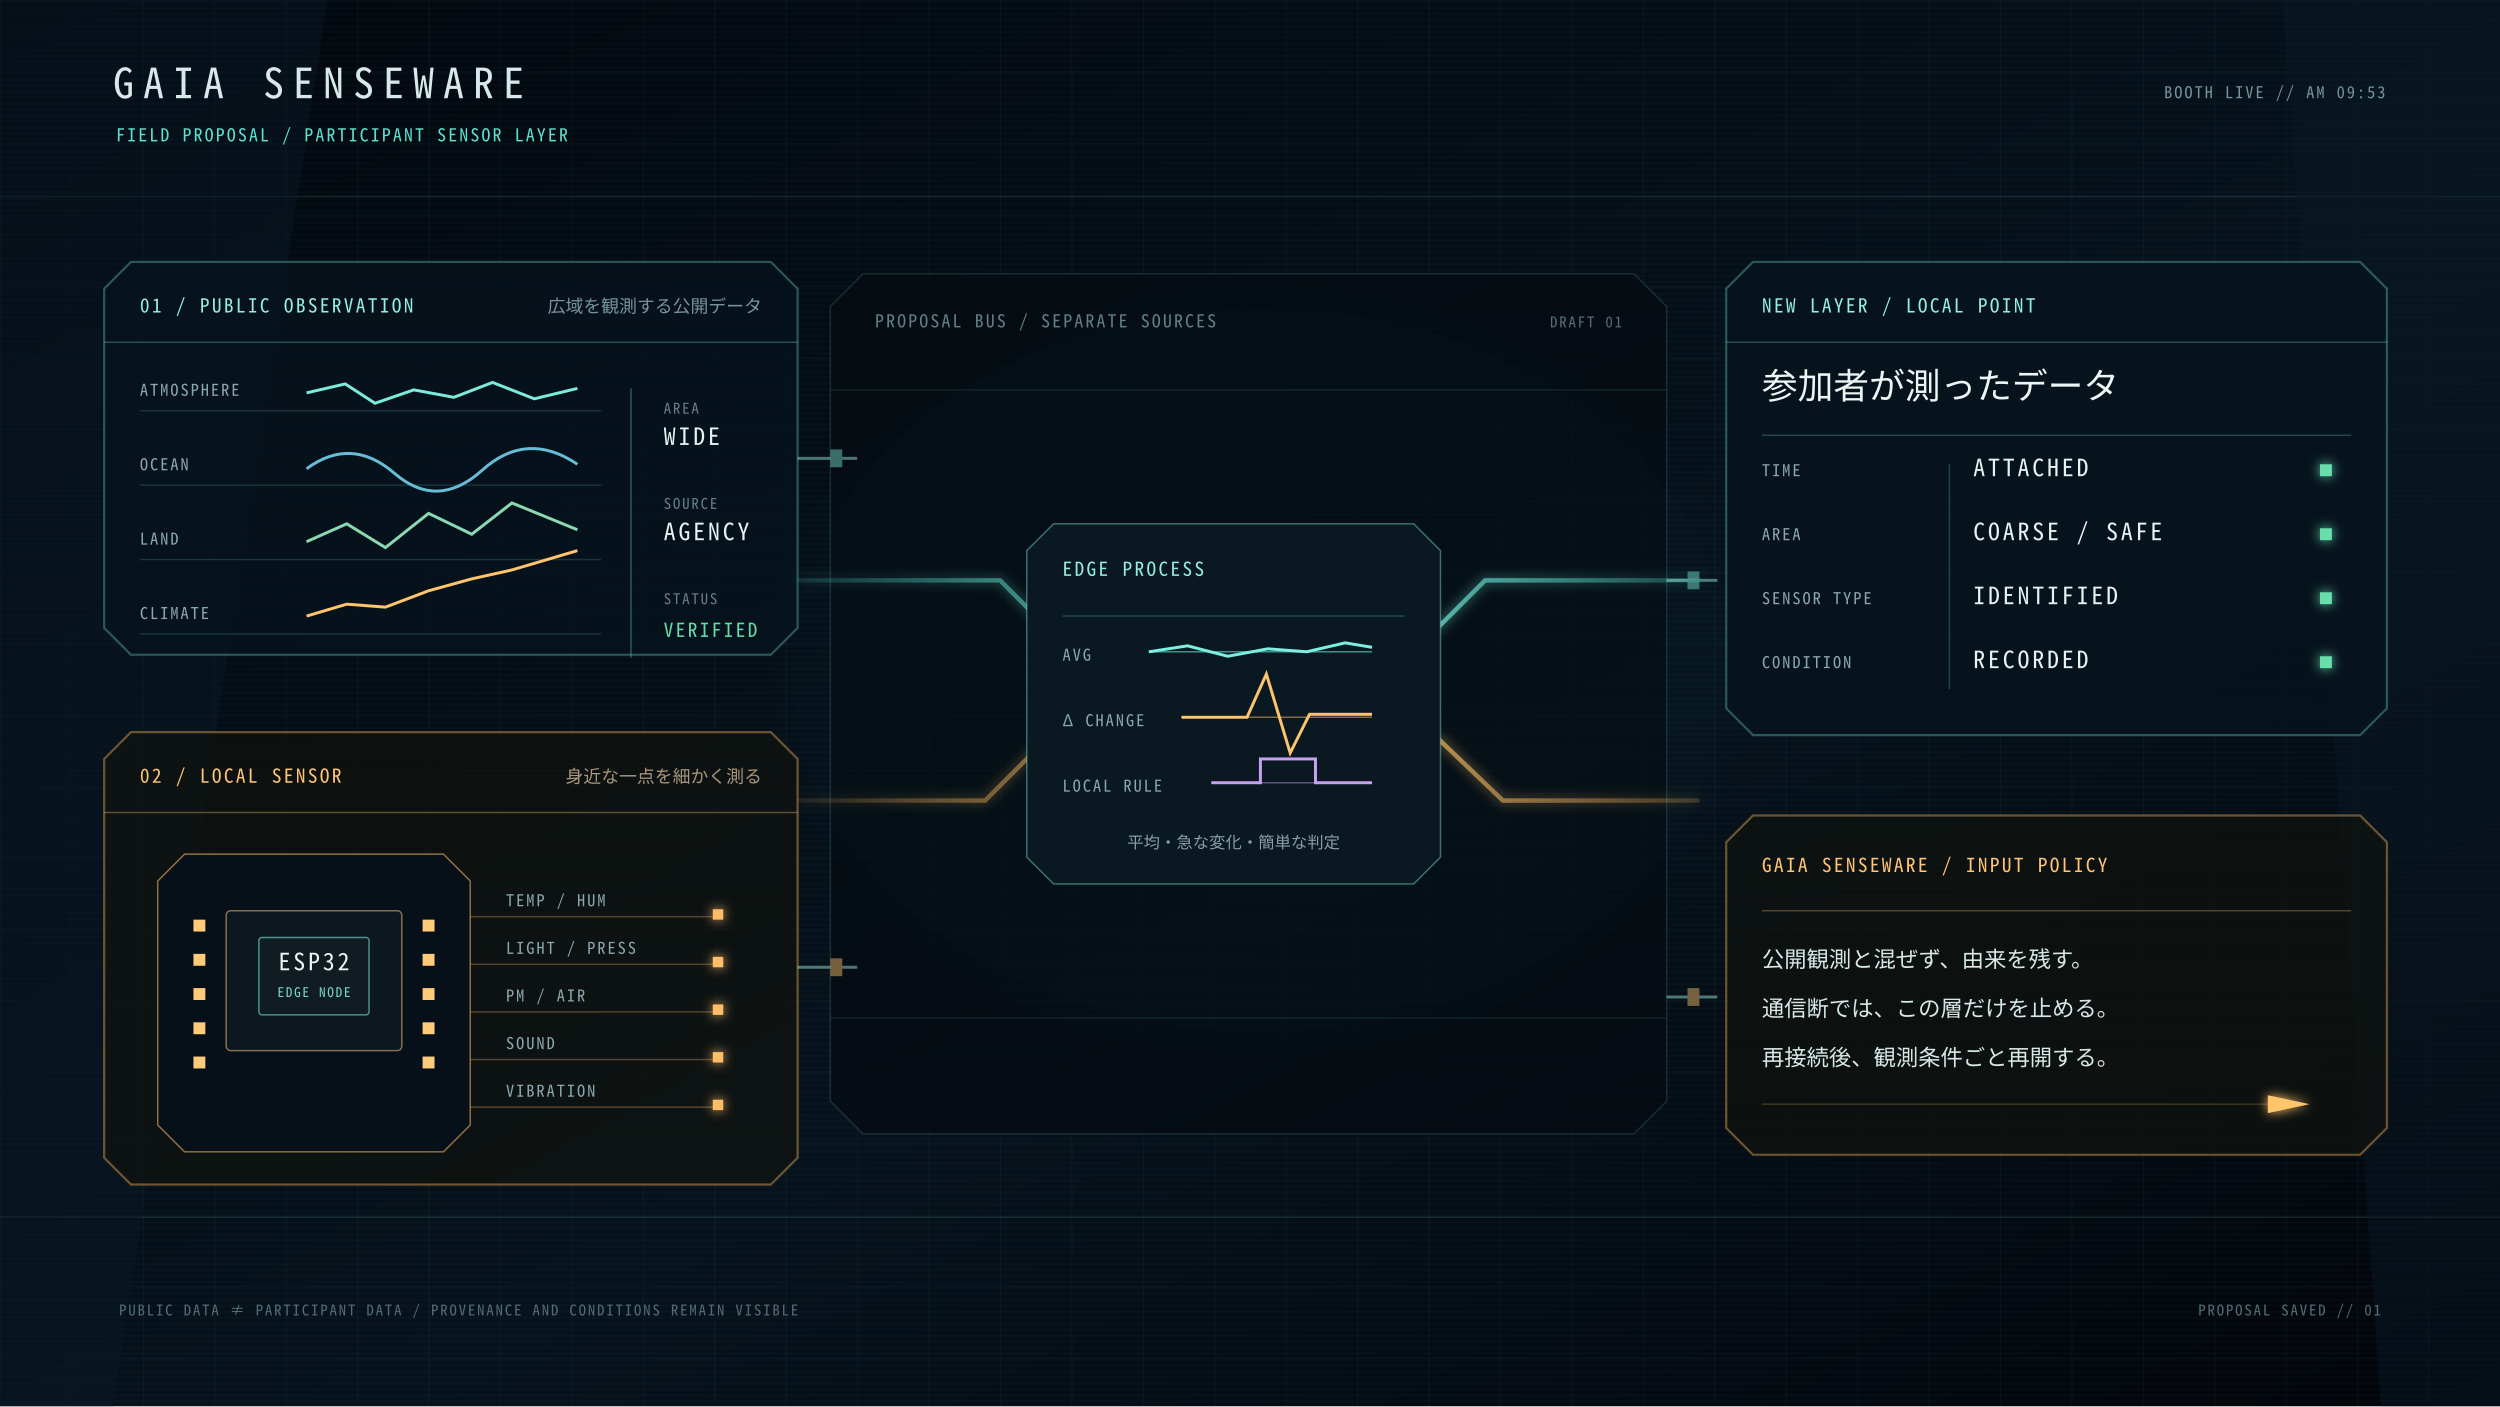
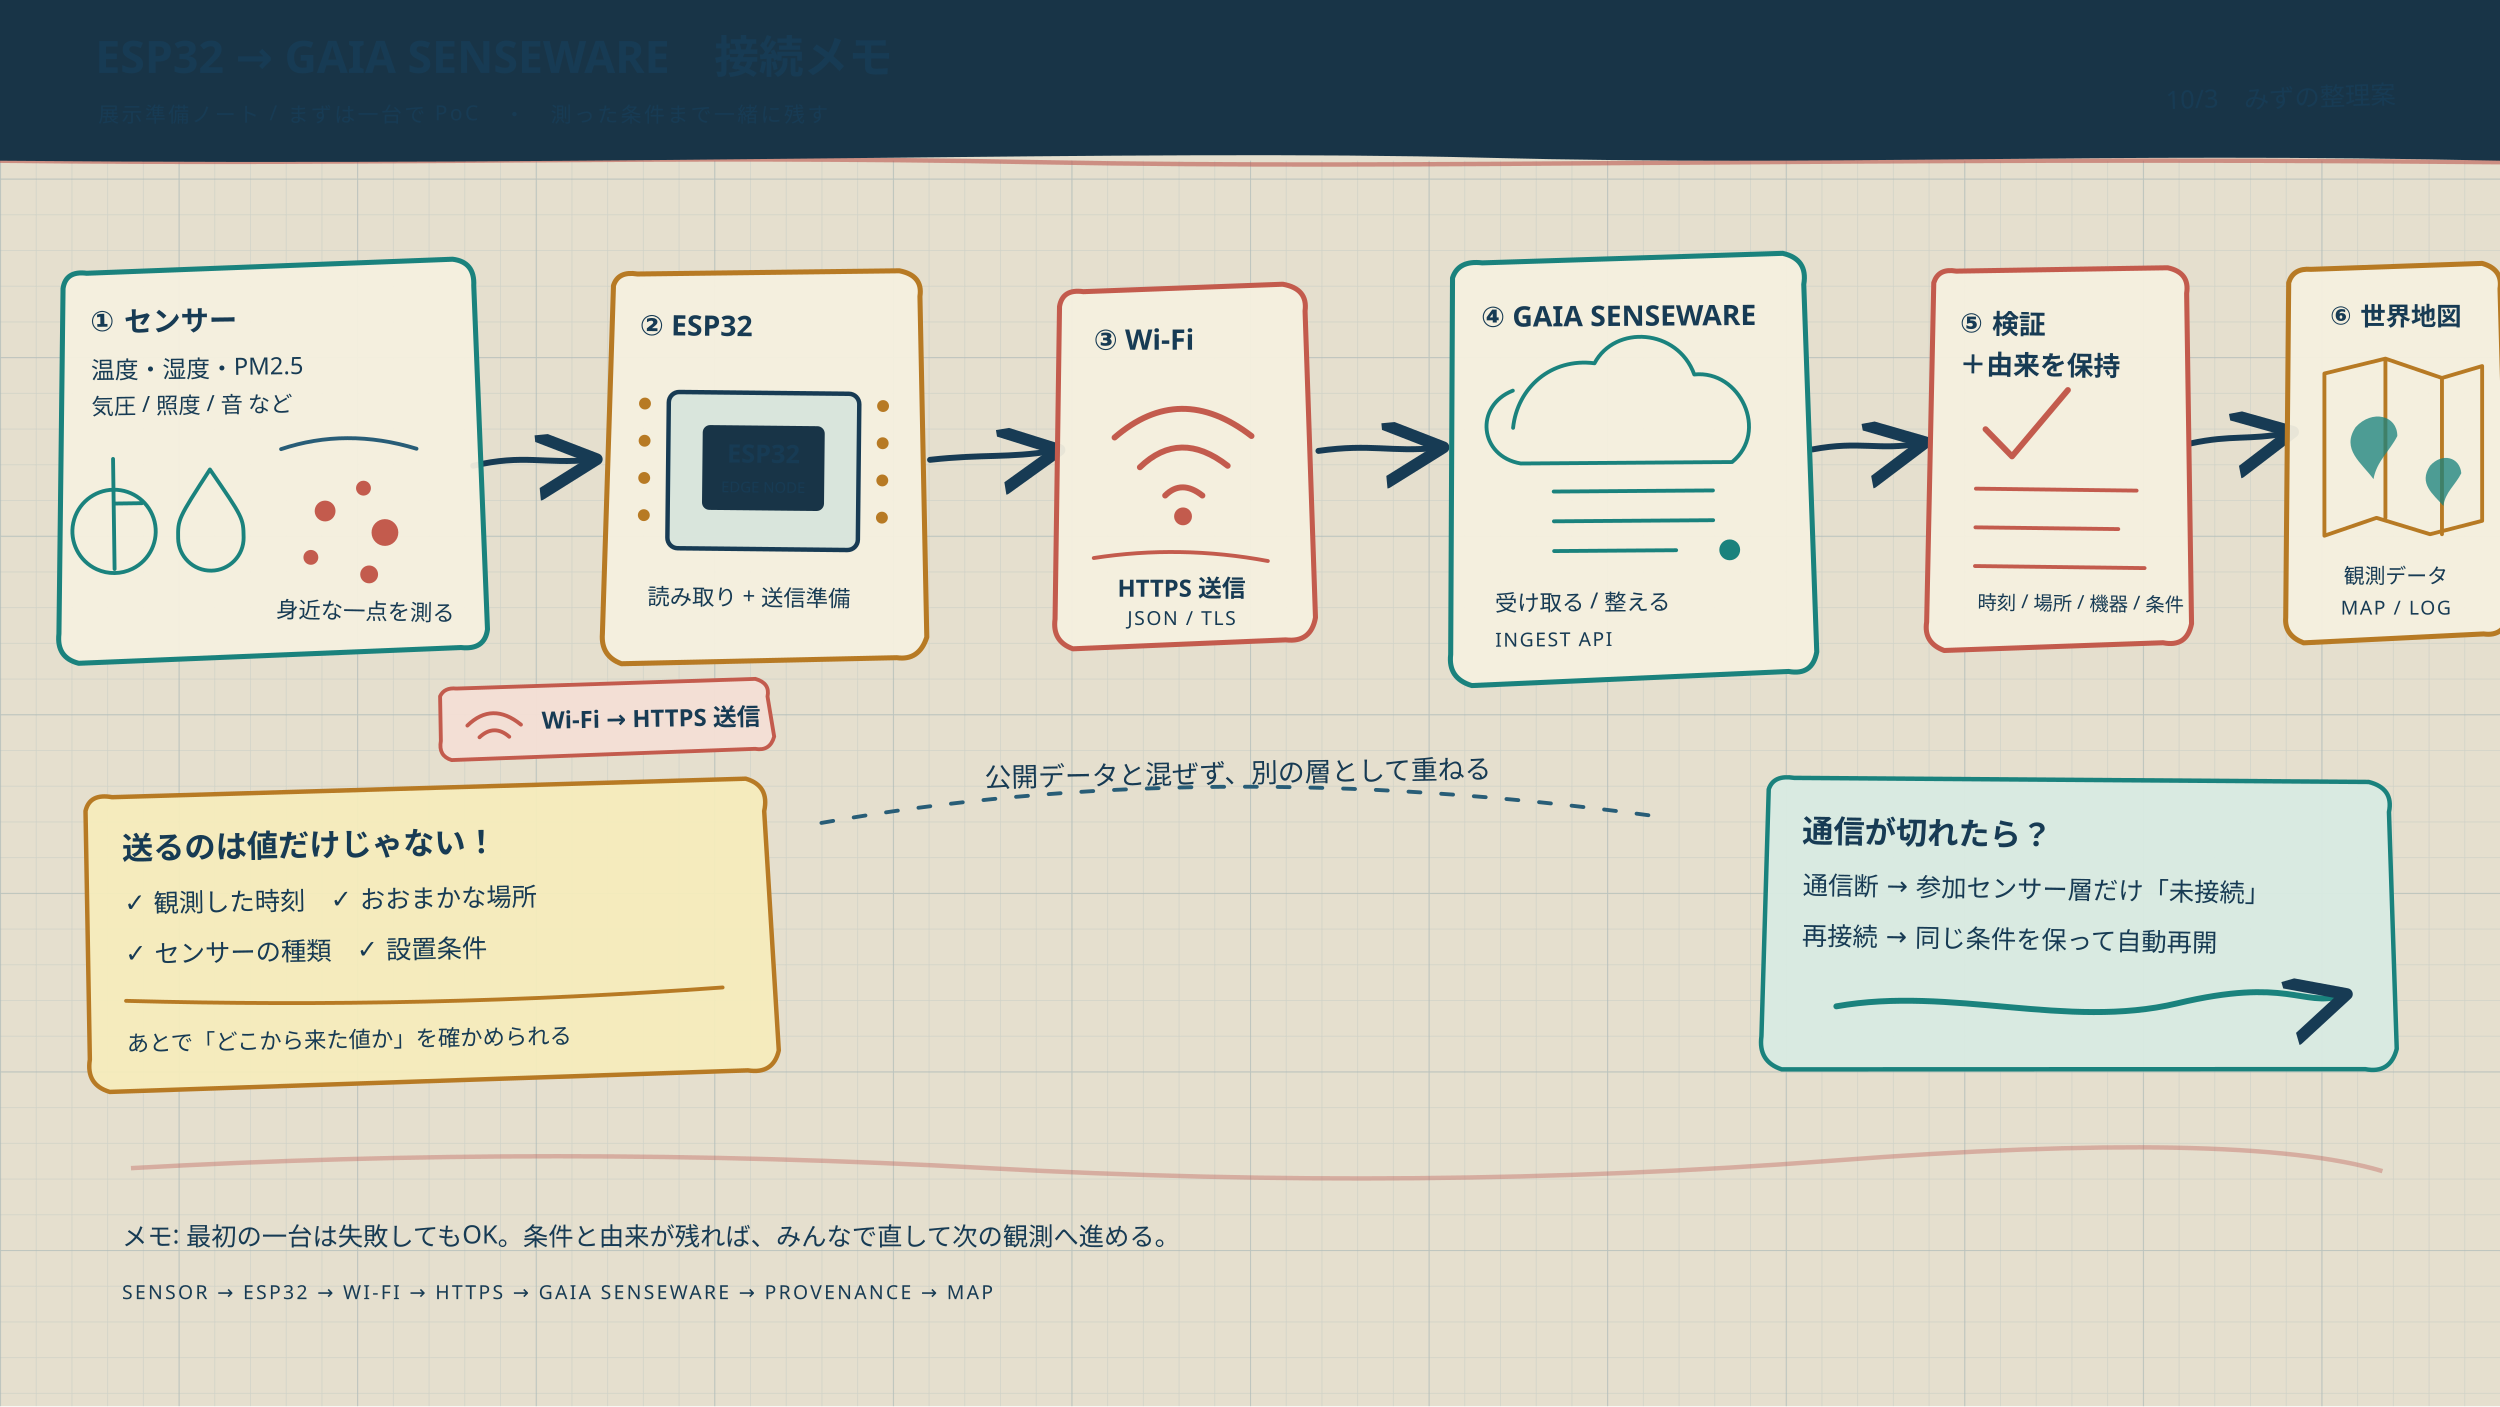
<svg xmlns="http://www.w3.org/2000/svg" width="1680" height="945" viewBox="0 0 1680 945" role="img" aria-labelledby="title desc">
  <defs>
-     <linearGradient id="bg" x1="0" y1="0" x2="1" y2="1">
-       <stop offset="0" stop-color="#02070d" />
-       <stop offset="0.58" stop-color="#06121c" />
-       <stop offset="1" stop-color="#02050a" />
-     </linearGradient>
-     <linearGradient id="cyanBus" x1="0" y1="0" x2="1" y2="0">
-       <stop offset="0" stop-color="#55e5d2" stop-opacity="0.12" />
-       <stop offset="0.55" stop-color="#8ef7e9" stop-opacity="0.92" />
-       <stop offset="1" stop-color="#55e5d2" stop-opacity="0.2" />
-     </linearGradient>
-     <linearGradient id="amberBus" x1="0" y1="0" x2="1" y2="0">
-       <stop offset="0" stop-color="#ffb45a" stop-opacity="0.08" />
-       <stop offset="0.55" stop-color="#ffc46c" stop-opacity="0.9" />
-       <stop offset="1" stop-color="#ffb45a" stop-opacity="0.18" />
-     </linearGradient>
-     <pattern id="grid" width="48" height="48" patternUnits="userSpaceOnUse">
-       <path d="M48 0H0V48" fill="none" stroke="#63dccc" stroke-opacity="0.055" stroke-width="1" />
+     <pattern id="smallGrid" width="24" height="24" patternUnits="userSpaceOnUse">
+       <path d="M24 0H0V24" fill="none" stroke="#4b82a0" stroke-opacity=".13" stroke-width="1" />
    </pattern>
-     <pattern id="scan" width="4" height="4" patternUnits="userSpaceOnUse">
-       <path d="M0 1.5H1680" stroke="#dffef8" stroke-opacity="0.022" />
+     <pattern id="largeGrid" width="120" height="120" patternUnits="userSpaceOnUse">
+       <path d="M120 0H0V120" fill="none" stroke="#315f7a" stroke-opacity=".14" stroke-width="1.5" />
    </pattern>
-     <filter id="glow" x="-100%" y="-100%" width="300%" height="300%">
-       <feGaussianBlur stdDeviation="4" result="b" />
-       <feMerge>
-         <feMergeNode in="b" />
-         <feMergeNode in="SourceGraphic" />
-       </feMerge>
-     </filter>
-     <filter id="soft" x="-40%" y="-40%" width="180%" height="180%">
-       <feGaussianBlur stdDeviation="18" />
-     </filter>
+     <marker id="arrow" markerWidth="12" markerHeight="12" refX="9" refY="5" orient="auto" markerUnits="strokeWidth">
+       <path d="M0 0L10 5L0 10" fill="none" stroke="#173b54" stroke-width="2" stroke-linecap="round" stroke-linejoin="round" />
+     </marker>
    <style>
-       .mono{font-family:"IBM Plex Mono","Noto Sans Mono CJK JP","Yu Gothic UI",monospace;letter-spacing:.12em}
-       .jp{font-family:"Noto Sans JP","Yu Gothic","Hiragino Kaku Gothic ProN",sans-serif}
-       .hair{fill:none;stroke:#86eadb;stroke-opacity:.28;stroke-width:1}
-       .hair-a{fill:none;stroke:#ffc46c;stroke-opacity:.3;stroke-width:1}
-       .panel{fill:#07131d;fill-opacity:.82;stroke:#70dccc;stroke-opacity:.34;stroke-width:1.5}
-       .panel-a{fill:#10120f;fill-opacity:.72;stroke:#ffb65d;stroke-opacity:.4;stroke-width:1.5}
-       .tiny{font-size:11px;fill:#8aa8ad}
-       .label{font-size:13px;fill:#96eee1}
-       .label-a{font-size:13px;fill:#ffc577}
-       .value{font-size:16px;fill:#e3f4f2}
+       .hand{font-family:"Segoe Print","Yu Gothic","Hiragino Kaku Gothic ProN",sans-serif;fill:#173b54}
+       .sans{font-family:"Yu Gothic UI","Hiragino Kaku Gothic ProN",sans-serif;fill:#173b54}
+       .line{fill:none;stroke:#173b54;stroke-width:4;stroke-linecap:round;stroke-linejoin:round}
+       .thin{fill:none;stroke:#285d77;stroke-width:2.6;stroke-linecap:round;stroke-linejoin:round}
+       .node{fill:#f5f0df;fill-opacity:.94;stroke:#173b54;stroke-width:3.4;stroke-linecap:round;stroke-linejoin:round}
+       .teal{stroke:#1a827d}.coral{stroke:#c35b4d}.amber{stroke:#b77a24}
+       .note{font-size:19px;font-weight:700}.mini{font-size:15px}.tech{font-size:13px;letter-spacing:.08em}
    </style>
  </defs>
-   <rect width="1680" height="945" fill="url(#bg)" />
-   <rect width="1680" height="945" fill="url(#grid)" />
-   <rect width="1680" height="945" fill="url(#scan)" />
-   <path d="M0 132H1680M0 818H1680" stroke="#8ceade" stroke-opacity="0.12" />
-   <path d="M0 0L220 0L76 945H0ZM1680 0H1534L1600 945H1680Z" fill="#0b1b27" fill-opacity="0.44" />
-   <g class="mono">
-     <text x="76" y="66" font-size="28" fill="#d8e9eb" letter-spacing=".22em">GAIA SENSEWARE</text>
-     <text x="78" y="95" font-size="12" fill="#5de2d0">FIELD PROPOSAL / PARTICIPANT SENSOR LAYER</text>
-     <text x="1603" y="66" font-size="11" fill="#76949a" text-anchor="end">BOOTH LIVE // AM 09:53</text>
+   <rect width="1680" height="945" fill="#e5dfce" />
+   <rect y="108" width="1680" height="837" fill="url(#smallGrid)" />
+   <rect y="108" width="1680" height="837" fill="url(#largeGrid)" />
+   <path d="M0 108C268 111 436 104 698 109S1234 105 1680 109" fill="none" stroke="#bd5d54" stroke-opacity=".62" stroke-width="3" />
+   <path d="M0 0H1680V108C1410 102 1232 112 998 106S432 112 0 108Z" fill="#183447" />
+   <text class="hand" x="64" y="49" fill="#fff7e5" font-size="30" font-weight="700">ESP32 → GAIA SENSEWARE　接続メモ</text>
+   <text class="sans" x="66" y="82" fill="#bfe4dc" font-size="14" letter-spacing=".12em">展示準備ノート / まずは一台で PoC　・　測った条件まで一緒に残す</text>
+   <text class="hand" x="1610" y="68" fill="#f2c27f" font-size="17" text-anchor="end" transform="rotate(-2 1610 68)">10/3　みずの整理案</text>
+   <path class="line" d="M318 313C352 305 366 312 397 309" marker-end="url(#arrow)" />
+   <path class="line" d="M625 309C661 305 677 308 708 303" marker-end="url(#arrow)" />
+   <path class="line" d="M886 303C922 298 934 304 966 301" marker-end="url(#arrow)" />
+   <path class="line" d="M1218 302C1250 296 1263 303 1290 298" marker-end="url(#arrow)" />
+   <path class="line" d="M1472 298C1500 292 1511 296 1537 291" marker-end="url(#arrow)" />
+   <g transform="translate(34 176) rotate(-.8 142 134)">
+     <path class="node teal" d="M10 16Q12 4 26 6L272 0Q287 2 286 18L292 249Q290 263 274 261L17 268Q2 264 4 248Z" />
+     <text class="hand note" x="28" y="45">① センサー</text>
+     <text class="sans" x="28" y="77" font-size="16">温度・湿度・PM2.5</text>
+     <text class="sans" x="28" y="101" font-size="15">気圧 / 照度 / 音 など</text>
+     <path class="thin teal" d="M42 205V131M42 161H61M54 205A28 28 0 1 0 30 205A28 28 0 0 0 54 205Z" />
+     <path class="thin teal" d="M107 139c-22 33-22 33-22 46a22 22 0 0 0 44 0c0-13 0-13-22-46Z" />
+     <circle cx="184" cy="168" r="7" fill="#c35b4d" />
+     <circle cx="210" cy="153" r="5" fill="#c35b4d" />
+     <circle cx="224" cy="183" r="9" fill="#c35b4d" />
+     <circle cx="174" cy="199" r="5" fill="#c35b4d" />
+     <circle cx="213" cy="211" r="6" fill="#c35b4d" />
+     <path class="thin" d="M155 126Q199 112 246 127" />
+     <text class="hand mini" x="150" y="239" transform="rotate(2 150 239)">身近な一点を測る</text>
  </g>
-   <g transform="translate(70 176)">
-     <path class="panel" d="M0 18L18 0H448L466 18V246L448 264H18L0 246Z" />
-     <path d="M0 54H466" stroke="#73e7d7" stroke-opacity=".3" />
-     <text class="mono label" x="24" y="34">01 / PUBLIC OBSERVATION</text>
-     <text class="jp" x="442" y="34" font-size="12" fill="#77949b" text-anchor="end">広域を観測する公開データ</text>
-     <g transform="translate(24 78)">
-       <path d="M0 22H310" stroke="#70dccc" stroke-opacity=".18" />
-       <path d="M0 72H310" stroke="#70dccc" stroke-opacity=".18" />
-       <path d="M0 122H310" stroke="#70dccc" stroke-opacity=".18" />
-       <path d="M0 172H310" stroke="#70dccc" stroke-opacity=".18" />
-       <text class="mono tiny" x="0" y="12">ATMOSPHERE</text>
-       <text class="mono tiny" x="0" y="62">OCEAN</text>
-       <text class="mono tiny" x="0" y="112">LAND</text>
-       <text class="mono tiny" x="0" y="162">CLIMATE</text>
-       <path d="M112 10L138 4L158 17L184 8L211 13L237 3L265 14L294 7" fill="none" stroke="#7cebdc" stroke-width="2" />
-       <path d="M112 61Q142 39 171 64T230 62T294 58" fill="none" stroke="#67bdd7" stroke-width="2" />
-       <path d="M112 110L139 98L165 114L194 91L223 105L250 84L294 102" fill="none" stroke="#8bd9b0" stroke-width="2" />
-       <path d="M112 160L139 152L165 154L194 143L223 135L250 129L294 116" fill="none" stroke="#ffc46c" stroke-width="2" />
-       <path d="M330 7V188" stroke="#70dccc" stroke-opacity=".35" />
-       <text class="mono" x="352" y="24" font-size="10" fill="#637f86">AREA</text>
-       <text class="mono value" x="352" y="45">WIDE</text>
-       <text class="mono" x="352" y="88" font-size="10" fill="#637f86">SOURCE</text>
-       <text class="mono value" x="352" y="109">AGENCY</text>
-       <text class="mono" x="352" y="152" font-size="10" fill="#637f86">STATUS</text>
-       <text class="mono" x="352" y="174" font-size="13" fill="#64ddaa">VERIFIED</text>
+   <g transform="translate(402 181) rotate(.6 109 132)">
+     <path class="node amber" d="M9 12Q12 2 25 4L201 0Q217 3 215 17L222 246Q217 262 202 260L17 266Q3 261 4 246Z" />
+     <text class="hand note" x="27" y="45">② ESP32</text>
+     <rect x="47" y="83" width="128" height="105" rx="7" fill="#d9e5dc" stroke="#173b54" stroke-width="3" />
+     <rect x="70" y="105" width="82" height="57" rx="5" fill="#183447" />
+     <text class="sans" x="111" y="130" fill="#fff7e5" font-size="17" text-anchor="middle" font-weight="700">ESP32</text>
+     <text class="sans" x="111" y="150" fill="#94d5c9" font-size="10" text-anchor="middle">EDGE NODE</text>
+     <g fill="#b77a24">
+       <circle cx="31" cy="91" r="4" />
+       <circle cx="31" cy="116" r="4" />
+       <circle cx="31" cy="141" r="4" />
+       <circle cx="31" cy="166" r="4" />
+       <circle cx="191" cy="91" r="4" />
+       <circle cx="191" cy="116" r="4" />
+       <circle cx="191" cy="141" r="4" />
+       <circle cx="191" cy="166" r="4" />
    </g>
+     <text class="hand mini" x="34" y="226">読み取り + 送信準備</text>
  </g>
-   <g transform="translate(70 492)">
-     <path class="panel-a" d="M0 18L18 0H448L466 18V286L448 304H18L0 286Z" />
-     <path d="M0 54H466" stroke="#ffc46c" stroke-opacity=".34" />
-     <text class="mono label-a" x="24" y="34">02 / LOCAL SENSOR</text>
-     <text class="jp" x="442" y="34" font-size="12" fill="#a9967b" text-anchor="end">身近な一点を細かく測る</text>
-     <g transform="translate(26 82)">
-       <path d="M10 18L28 0H202L220 18V182L202 200H28L10 182Z" fill="#071019" stroke="#ffbd68" stroke-opacity=".55" />
-       <rect x="56" y="38" width="118" height="94" rx="3" fill="#0c1720" stroke="#ffcf83" stroke-opacity=".5" />
-       <rect x="78" y="56" width="74" height="52" rx="2" fill="#111c22" stroke="#70dccc" stroke-opacity=".62" />
-       <text class="mono" x="115" y="78" font-size="16" fill="#e9f5f2" text-anchor="middle">ESP32</text>
-       <text class="mono" x="115" y="96" font-size="9" fill="#75d9ca" text-anchor="middle">EDGE NODE</text>
-       <g fill="#ffca79">
-         <rect x="34" y="44" width="8" height="8" />
-         <rect x="34" y="67" width="8" height="8" />
-         <rect x="34" y="90" width="8" height="8" />
-         <rect x="34" y="113" width="8" height="8" />
-         <rect x="34" y="136" width="8" height="8" />
-         <rect x="188" y="44" width="8" height="8" />
-         <rect x="188" y="67" width="8" height="8" />
-         <rect x="188" y="90" width="8" height="8" />
-         <rect x="188" y="113" width="8" height="8" />
-         <rect x="188" y="136" width="8" height="8" />
-       </g>
-       <path d="M220 42H390M220 74H390M220 106H390M220 138H390M220 170H390" stroke="#ffbd68" stroke-opacity=".3" />
-       <text class="mono tiny" x="244" y="35">TEMP / HUM</text>
-       <text class="mono tiny" x="244" y="67">LIGHT / PRESS</text>
-       <text class="mono tiny" x="244" y="99">PM / AIR</text>
-       <text class="mono tiny" x="244" y="131">SOUND</text>
-       <text class="mono tiny" x="244" y="163">VIBRATION</text>
-       <g fill="#ffbd68" filter="url(#glow)">
-         <rect x="383" y="37" width="7" height="7" />
-         <rect x="383" y="69" width="7" height="7" />
-         <rect x="383" y="101" width="7" height="7" />
-         <rect x="383" y="133" width="7" height="7" />
-         <rect x="383" y="165" width="7" height="7" />
-       </g>
-     </g>
+   <g transform="translate(704 190)">
+     <path class="node coral" d="M8 16Q10 4 24 6L158 1Q175 4 173 19L180 225Q177 242 160 240L17 246Q3 241 5 226Z" />
+     <text class="hand note" x="31" y="45">③ Wi-Fi</text>
+     <path class="line coral" d="M45 104Q89 66 137 103M62 124Q89 98 121 123M79 143Q90 132 104 143" />
+     <circle cx="91" cy="157" r="6" fill="#c35b4d" />
+     <path class="thin coral" d="M31 185Q89 176 148 187" />
+     <text class="sans" x="90" y="211" font-size="16" text-anchor="middle" font-weight="700">HTTPS 送信</text>
+     <text class="sans tech" x="90" y="230" text-anchor="middle">JSON / TLS</text>
  </g>
-   <g transform="translate(580 184)">
-     <path d="M0 0H518L540 22V556L518 578H0L-22 556V22Z" fill="#050b11" fill-opacity=".7" stroke="#77decf" stroke-opacity=".16" />
-     <path d="M-22 78H540M-22 500H540" stroke="#78dace" stroke-opacity=".11" />
-     <text class="mono" x="8" y="36" font-size="12" fill="#617f85">PROPOSAL BUS / SEPARATE SOURCES</text>
-     <text class="mono" x="510" y="36" font-size="10" fill="#596d73" text-anchor="end">DRAFT 01</text>
-     <path d="M-44 206H92L124 238H386L418 206H562" stroke="url(#cyanBus)" stroke-width="3" fill="none" filter="url(#glow)" />
-     <path d="M-44 354H82L124 312H386L430 354H562" stroke="url(#amberBus)" stroke-width="3" fill="none" filter="url(#glow)" />
-     <g transform="translate(110 168)">
-       <path d="M0 18L18 0H260L278 18V224L260 242H18L0 224Z" fill="#09151e" stroke="#7be5d6" stroke-opacity=".45" />
-       <text class="mono label" x="24" y="35">EDGE PROCESS</text>
-       <path d="M24 62H254" stroke="#74decf" stroke-opacity=".24" />
-       <text class="mono tiny" x="24" y="92">AVG</text>
-       <path d="M82 86H232" stroke="#6de3d4" stroke-opacity=".6" />
-       <path d="M82 86L108 82L135 89L162 84L188 86L214 80L232 83" fill="none" stroke="#7ff0e1" stroke-width="2" />
-       <text class="mono tiny" x="24" y="136">Δ CHANGE</text>
-       <path d="M104 130H232" stroke="#ffbf6b" stroke-opacity=".5" />
-       <path d="M104 130L148 130L161 101L177 154L190 128H232" fill="none" stroke="#ffc46c" stroke-width="2" />
-       <text class="mono tiny" x="24" y="180">LOCAL RULE</text>
-       <path d="M124 174H232" stroke="#b989de" stroke-opacity=".5" />
-       <path d="M124 174H157V158H194V174H232" fill="none" stroke="#caa0ef" stroke-width="2" />
-       <text class="jp" x="139" y="218" font-size="11" fill="#889fa3" text-anchor="middle">平均・急な変化・簡単な判定</text>
-     </g>
+   <g transform="translate(969 171) rotate(-.4 121 145)">
+     <path class="node teal" d="M8 15Q12 3 28 5L230 0Q247 4 244 21L251 268Q248 284 232 281L19 289Q3 284 5 268Z" />
+     <text class="hand note" x="27" y="48">④ GAIA SENSEWARE</text>
+     <path class="thin teal" d="M48 116c3-27 26-47 55-43 14-26 56-23 67 8 31-3 50 39 25 59H53c-28-5-31-39-5-49" />
+     <path class="thin teal" d="M75 159H182M75 179H182M75 199H157" />
+     <circle cx="193" cy="199" r="7" fill="#1a827d" />
+     <text class="hand mini" x="35" y="239">受け取る / 整える</text>
+     <text class="sans tech" x="35" y="263">INGEST API</text>
  </g>
-   <g transform="translate(1160 176)">
-     <path class="panel" d="M0 18L18 0H426L444 18V300L426 318H18L0 300Z" />
-     <path d="M0 54H444" stroke="#70dccc" stroke-opacity=".3" />
-     <text class="mono label" x="24" y="34">NEW LAYER / LOCAL POINT</text>
-     <text class="jp" x="24" y="92" font-size="24" fill="#ecf7f5">参加者が測ったデータ</text>
-     <rect x="24" y="116" width="396" height="1" fill="#73dfd0" fill-opacity=".26" />
-     <g transform="translate(24 144)">
-       <text class="mono tiny" x="0" y="0">TIME</text>
-       <text class="mono value" x="142" y="0">ATTACHED</text>
-       <text class="mono tiny" x="0" y="43">AREA</text>
-       <text class="mono value" x="142" y="43">COARSE / SAFE</text>
-       <text class="mono tiny" x="0" y="86">SENSOR TYPE</text>
-       <text class="mono value" x="142" y="86">IDENTIFIED</text>
-       <text class="mono tiny" x="0" y="129">CONDITION</text>
-       <text class="mono value" x="142" y="129">RECORDED</text>
-       <path d="M126 -8V143" stroke="#70dccc" stroke-opacity=".25" />
-       <g fill="#66dfad" filter="url(#glow)">
-         <rect x="375" y="-8" width="8" height="8" />
-         <rect x="375" y="35" width="8" height="8" />
-         <rect x="375" y="78" width="8" height="8" />
-         <rect x="375" y="121" width="8" height="8" />
-       </g>
-     </g>
+   <g transform="translate(1291 178) rotate(.7 88 135)">
+     <path class="node coral" d="M7 13Q10 3 22 5L164 1Q179 4 177 18L183 240Q180 256 164 253L17 260Q3 255 5 241Z" />
+     <text class="hand" x="25" y="46" font-size="18" font-weight="700">⑤ 検証</text>
+     <text class="hand" x="25" y="74" font-size="18" font-weight="700">　＋由来を保持</text>
+     <path class="line coral" d="M43 111l18 18 37-45" />
+     <path class="thin coral" d="M37 151H145M37 177H133M37 203H151" />
+     <text class="sans" x="39" y="232" font-size="13">時刻 / 場所 / 機器 / 条件</text>
  </g>
-   <g transform="translate(1160 548)">
-     <path class="panel-a" d="M0 18L18 0H426L444 18V210L426 228H18L0 210Z" />
-     <text class="mono label-a" x="24" y="38">GAIA SENSEWARE / INPUT POLICY</text>
-     <path d="M24 64H420" stroke="#ffbf6c" stroke-opacity=".3" />
-     <text class="jp" x="24" y="102" font-size="15" fill="#d7e8e6">公開観測と混ぜず、由来を残す。</text>
-     <text class="jp" x="24" y="135" font-size="15" fill="#d7e8e6">通信断では、この層だけを止める。</text>
-     <text class="jp" x="24" y="168" font-size="15" fill="#d7e8e6">再接続後、観測条件ごと再開する。</text>
-     <path d="M24 194H364" stroke="#ffbf6c" stroke-opacity=".2" />
-     <path d="M364 188L392 194L364 200Z" fill="#ffc46c" filter="url(#glow)" />
+   <g transform="translate(1531 176)">
+     <path class="node amber" d="M7 14Q10 4 22 5L137 1Q151 5 149 18L155 237Q152 252 138 250L17 256Q4 251 5 239Z" />
+     <text class="hand" x="79" y="42" font-size="17" text-anchor="middle" font-weight="700">⑥ 世界地図</text>
+     <path class="thin amber" d="M31 75L72 65L110 78L137 70V174L102 183L66 172L31 184ZM72 65V172M110 78V183" />
+     <path d="M52 111c11-12 28-8 28 6-5 10-14 17-16 29-8-11-22-20-12-35Zm50 26c8-9 20-6 21 5-4 8-11 13-12 22-7-8-17-15-9-27Z" fill="#1a827d" fill-opacity=".76" />
+     <text class="sans" x="79" y="216" font-size="14" text-anchor="middle">観測データ</text>
+     <text class="sans tech" x="79" y="237" text-anchor="middle">MAP / LOG</text>
  </g>
-   <g opacity=".45">
-     <path d="M536 308H576M536 650H576M1120 390H1154M1120 670H1154" stroke="#a1f7ea" stroke-width="2" />
-     <rect x="558" y="302" width="8" height="12" fill="#77e4d4" />
-     <rect x="558" y="644" width="8" height="12" fill="#ffc46c" />
-     <rect x="1134" y="384" width="8" height="12" fill="#77e4d4" />
-     <rect x="1134" y="664" width="8" height="12" fill="#ffc46c" />
+   <g transform="translate(292 458) rotate(-1 113 24)">
+     <path d="M4 8Q7 2 15 3L216 0Q226 3 224 12L228 39Q225 49 215 47L11 51Q2 48 4 38Z" fill="#f4dfd6" fill-opacity=".94" stroke="#c35b4d" stroke-width="2.6" stroke-linecap="round" />
+     <path class="thin coral" d="M22 28Q39 12 58 28M30 36Q40 27 50 36" />
+     <text class="sans" x="72" y="31" font-size="16" font-weight="700">Wi-Fi → HTTPS 送信</text>
  </g>
-   <ellipse cx="846" cy="450" rx="320" ry="250" fill="#4dcfbd" fill-opacity=".018" filter="url(#soft)" />
-   <text class="mono" x="80" y="884" font-size="10" fill="#536d72">PUBLIC DATA ≠ PARTICIPANT DATA  /  PROVENANCE AND CONDITIONS REMAIN VISIBLE</text>
-   <text class="mono" x="1600" y="884" font-size="10" fill="#536d72" text-anchor="end">PROPOSAL SAVED // 01</text>
+   <g transform="translate(54 527) rotate(-1 235 104)">
+     <path d="M5 14Q8 2 23 5L449 0Q465 5 461 22L468 183Q464 199 447 196L18 203Q2 198 5 181Z" fill="#f6edbc" fill-opacity=".92" stroke="#b77a24" stroke-width="3" stroke-linecap="round" />
+     <text class="hand" x="29" y="47" font-size="21" font-weight="700">送るのは値だけじゃない！</text>
+     <text class="sans" x="30" y="82" font-size="17">✓ 観測した時刻　✓ おおまかな場所</text>
+     <text class="sans" x="30" y="116" font-size="17">✓ センサーの種類　✓ 設置条件</text>
+     <path class="thin amber" d="M30 142Q231 151 431 140" />
+     <text class="hand mini" x="30" y="176">あとで「どこから来た値か」を確かめられる</text>
+   </g>
+   <g transform="translate(1180 521) rotate(1 212 102)">
+     <path d="M7 13Q10 3 24 5L410 1Q427 5 424 21L432 180Q428 197 411 194L19 201Q3 196 5 179Z" fill="#d9ebe2" fill-opacity=".94" stroke="#1a827d" stroke-width="3" stroke-linecap="round" />
+     <text class="hand" x="30" y="48" font-size="21" font-weight="700">通信が切れたら？</text>
+     <text class="sans" x="31" y="83" font-size="17">通信断 → 参加センサー層だけ「未接続」</text>
+     <text class="sans" x="31" y="117" font-size="17">再接続 → 同じ条件を保って自動再開</text>
+     <path class="line teal" d="M55 158C132 143 210 171 284 152S368 153 394 145" marker-end="url(#arrow)" />
+   </g>
+   <path class="thin" d="M552 553Q809 507 1109 548" stroke-dasharray="8 14" />
+   <text class="hand" x="832" y="526" font-size="18" text-anchor="middle" transform="rotate(-1 832 526)">公開データと混ぜず、別の層として重ねる</text>
+   <path d="M88 785Q373 769 664 785T1231 780T1601 787" fill="none" stroke="#bd5d54" stroke-opacity=".38" stroke-width="3" />
+   <text class="hand" x="82" y="837" font-size="17">メモ: 最初の一台は失敗してもOK。条件と由来が残れば、みんなで直して次の観測へ進める。</text>
+   <text class="sans" x="82" y="873" font-size="13" letter-spacing=".12em">SENSOR → ESP32 → WI-FI → HTTPS → GAIA SENSEWARE → PROVENANCE → MAP</text>
</svg>
